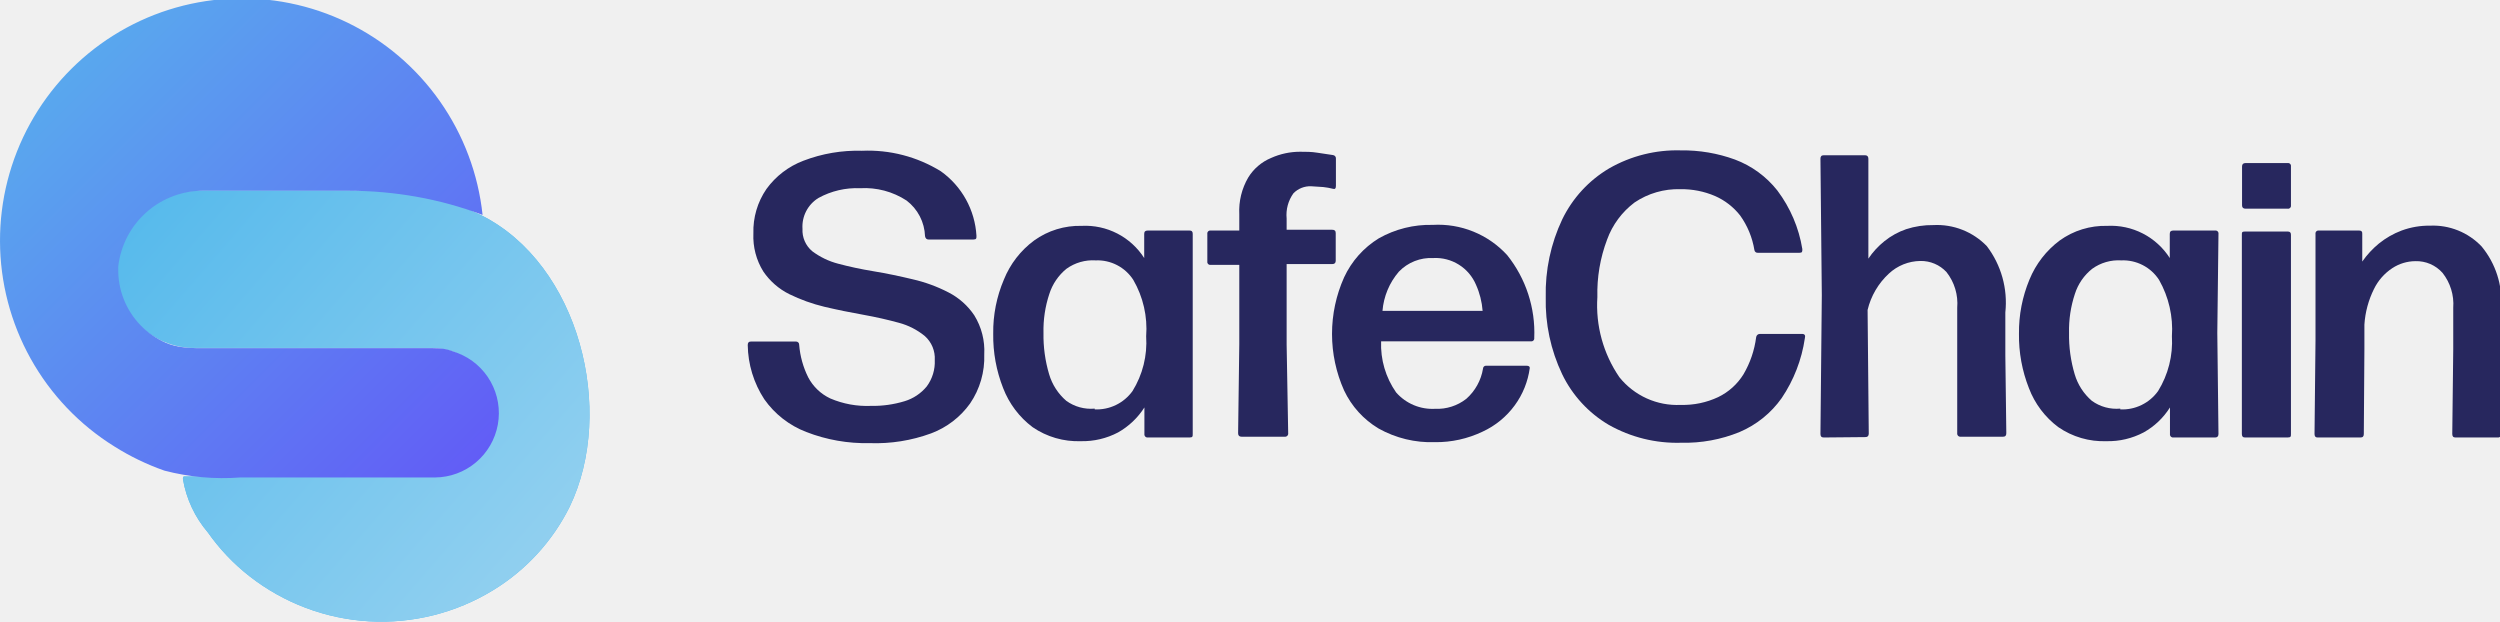
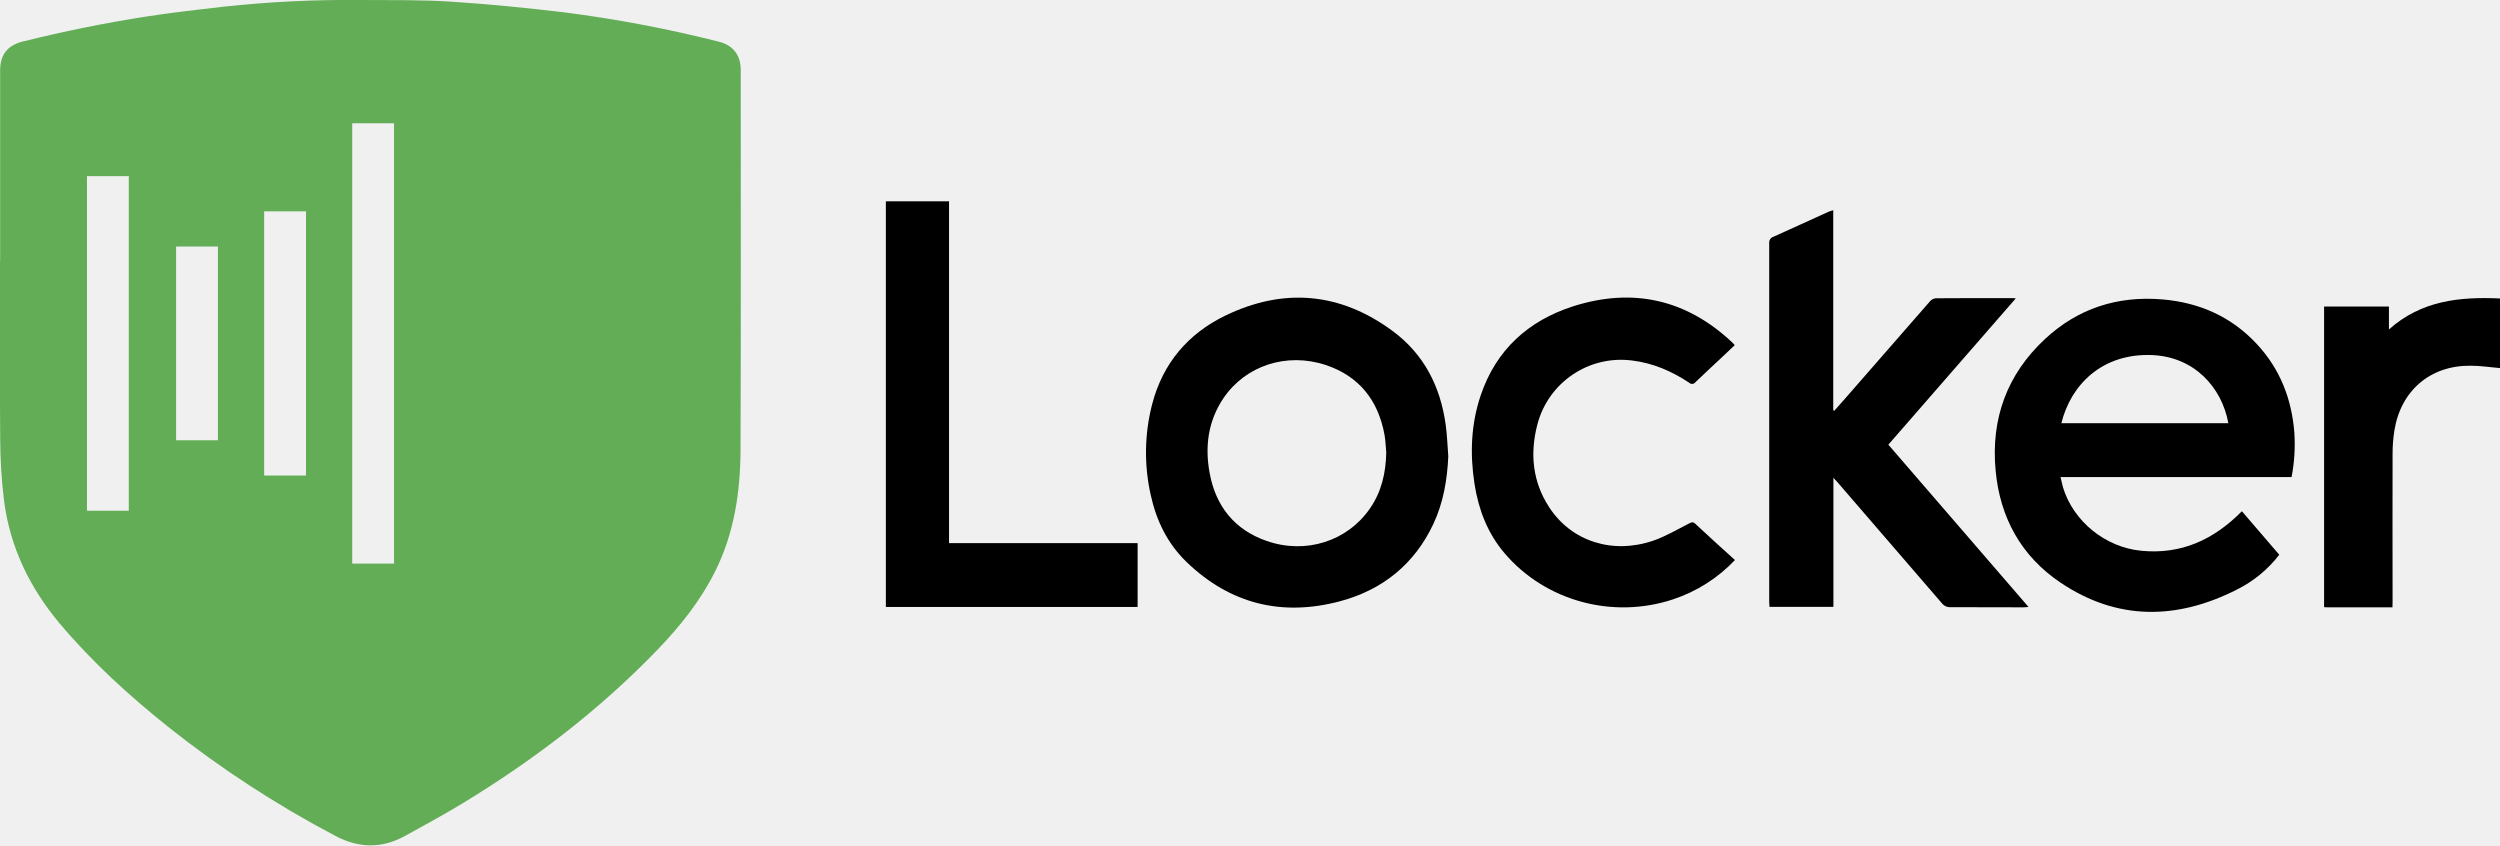
- <svg xmlns="http://www.w3.org/2000/svg" width="736" height="183" viewBox="0 0 736 183" fill="none">
-   <g clip-path="url(#clip0_26_76)">
-     <path d="M256.04 130.46C249.672 130.603 243.338 129.491 237.399 127.187C232.402 125.279 228.087 121.92 225.01 117.54C221.902 112.792 220.211 107.254 220.135 101.577C220.135 100.888 220.421 100.544 221.11 100.544H234.302C234.432 100.535 234.563 100.555 234.685 100.601C234.807 100.647 234.918 100.719 235.01 100.811C235.102 100.903 235.174 101.014 235.22 101.137C235.266 101.259 235.285 101.39 235.277 101.52C235.542 104.836 236.438 108.072 237.915 111.052C239.35 113.8 241.647 115.999 244.454 117.311C248.219 118.917 252.295 119.662 256.384 119.493C259.743 119.559 263.092 119.094 266.307 118.115C268.871 117.342 271.147 115.823 272.845 113.751C274.495 111.513 275.325 108.776 275.197 105.999C275.273 104.677 275.049 103.355 274.542 102.132C274.036 100.909 273.259 99.817 272.272 98.936C270.035 97.106 267.435 95.775 264.643 95.031C261.489 94.17 258.047 93.366 254.204 92.677C250.362 91.988 246.633 91.242 242.733 90.323C239.147 89.463 235.665 88.212 232.352 86.591C229.279 85.063 226.652 82.769 224.723 79.93C222.64 76.579 221.62 72.675 221.798 68.733C221.656 64.071 223.002 59.485 225.641 55.641C228.382 51.858 232.171 48.963 236.539 47.315C242.025 45.21 247.873 44.214 253.746 44.386C261.917 44.022 270.01 46.122 276.975 50.416C280.035 52.594 282.567 55.433 284.383 58.723C286.2 62.013 287.256 65.669 287.471 69.422C287.471 70.168 287.471 70.513 286.554 70.513H273.362C272.788 70.513 272.444 70.168 272.329 69.537C272.258 67.49 271.732 65.485 270.789 63.667C269.847 61.849 268.511 60.265 266.88 59.029C262.833 56.394 258.049 55.126 253.229 55.411C248.953 55.226 244.707 56.219 240.955 58.282C239.419 59.221 238.169 60.563 237.34 62.162C236.511 63.761 236.135 65.557 236.252 67.355C236.184 68.603 236.408 69.849 236.906 70.996C237.404 72.142 238.162 73.156 239.12 73.958C241.4 75.667 243.991 76.915 246.748 77.633C249.96 78.494 253.401 79.241 257.244 79.872C261.087 80.504 264.873 81.308 268.716 82.227C272.362 83.063 275.888 84.356 279.212 86.074C282.291 87.644 284.917 89.976 286.84 92.849C288.963 96.289 289.984 100.296 289.766 104.334C289.949 109.481 288.482 114.552 285.579 118.804C282.711 122.808 278.718 125.866 274.107 127.589C268.326 129.705 262.191 130.68 256.04 130.46V130.46Z" fill="#27275E" />
-     <path d="M336.855 68.847C336.855 68.158 337.199 67.871 337.888 67.871H350.219C350.85 67.871 351.137 68.158 351.137 68.847V98.017V127.761C351.137 128.45 351.137 128.795 350.219 128.795H337.945C337.805 128.814 337.662 128.8 337.529 128.755C337.395 128.71 337.273 128.634 337.173 128.534C337.073 128.434 336.998 128.312 336.953 128.178C336.907 128.044 336.894 127.901 336.913 127.761V119.952C334.972 123 332.313 125.524 329.169 127.302C325.795 129.077 322.026 129.966 318.214 129.886C313.153 130.065 308.168 128.616 303.99 125.751C300.084 122.813 297.083 118.833 295.329 114.267C293.317 109.17 292.323 103.727 292.404 98.247C292.329 92.764 293.404 87.326 295.558 82.284C297.405 77.707 300.482 73.731 304.449 70.8C308.519 67.873 313.434 66.36 318.444 66.493C322.075 66.304 325.691 67.082 328.925 68.746C332.159 70.41 334.895 72.902 336.855 75.968V68.847ZM322.287 120.526C324.443 120.62 326.589 120.176 328.531 119.234C330.473 118.292 332.151 116.881 333.414 115.129C336.404 110.303 337.808 104.66 337.429 98.993C337.872 93.206 336.552 87.42 333.643 82.399C332.457 80.56 330.812 79.063 328.87 78.056C326.929 77.049 324.758 76.566 322.573 76.657C319.507 76.461 316.467 77.333 313.97 79.126C311.603 81.05 309.849 83.625 308.923 86.533C307.694 90.234 307.112 94.119 307.202 98.017C307.13 102.136 307.691 106.242 308.865 110.19C309.761 113.226 311.514 115.938 313.913 118C316.336 119.751 319.31 120.567 322.287 120.296V120.526Z" fill="#27275E" />
-     <path d="M386.01 54.837C385.044 54.795 384.08 54.957 383.18 55.314C382.281 55.67 381.467 56.212 380.79 56.904C379.247 59.048 378.534 61.68 378.783 64.311V67.642H392.204C392.893 67.642 393.237 67.929 393.237 68.618V76.772C393.237 77.403 392.893 77.748 392.204 77.748H378.783V101.348L379.242 127.531C379.261 127.672 379.247 127.814 379.202 127.948C379.157 128.082 379.081 128.204 378.981 128.304C378.881 128.404 378.76 128.48 378.626 128.525C378.492 128.57 378.349 128.584 378.209 128.565H365.476C364.845 128.565 364.501 128.221 364.501 127.531L364.845 101.348V77.977H356.414C356.281 77.997 356.146 77.985 356.019 77.942C355.892 77.9 355.777 77.829 355.682 77.734C355.587 77.639 355.516 77.524 355.474 77.396C355.432 77.269 355.42 77.134 355.439 77.001V68.847C355.42 68.715 355.432 68.579 355.474 68.452C355.516 68.325 355.587 68.21 355.682 68.115C355.777 68.02 355.892 67.948 356.019 67.906C356.146 67.864 356.281 67.852 356.414 67.871H364.845V63.048C364.655 59.269 365.572 55.517 367.484 52.253C369.062 49.68 371.41 47.671 374.194 46.511C376.881 45.3 379.794 44.673 382.741 44.673C384.404 44.673 386.125 44.673 387.845 44.961L392.434 45.65C392.562 45.664 392.687 45.703 392.8 45.766C392.913 45.829 393.012 45.913 393.092 46.015C393.172 46.116 393.231 46.233 393.266 46.357C393.301 46.482 393.31 46.612 393.294 46.74V54.722C393.294 55.488 393.007 55.775 392.434 55.583C391.492 55.34 390.533 55.168 389.566 55.066L386.01 54.837Z" fill="#27275E" />
-     <path d="M422.431 130.173C416.643 130.373 410.91 128.983 405.855 126.153C401.436 123.513 397.902 119.615 395.703 114.956C393.358 109.719 392.146 104.044 392.146 98.304C392.146 92.565 393.358 86.89 395.703 81.652C397.902 76.901 401.454 72.906 405.913 70.168C410.752 67.431 416.244 66.062 421.8 66.206C425.884 65.967 429.969 66.642 433.759 68.182C437.549 69.721 440.948 72.087 443.711 75.106C449.231 82.007 452.064 90.678 451.683 99.51C451.702 99.643 451.691 99.778 451.648 99.905C451.606 100.033 451.535 100.148 451.44 100.243C451.345 100.338 451.23 100.409 451.103 100.451C450.976 100.494 450.841 100.506 450.708 100.486H406.601C406.388 105.85 407.94 111.135 411.017 115.531C412.439 117.152 414.211 118.429 416.198 119.264C418.186 120.1 420.337 120.473 422.489 120.354C425.799 120.506 429.054 119.467 431.666 117.425C434.289 115.12 436.032 111.974 436.598 108.525C436.598 108.407 436.622 108.29 436.669 108.182C436.716 108.073 436.784 107.976 436.87 107.895C436.956 107.814 437.058 107.752 437.169 107.712C437.28 107.672 437.398 107.656 437.516 107.664H449.332C450.058 107.664 450.402 107.894 450.364 108.353C449.828 112.32 448.31 116.091 445.948 119.32C443.504 122.669 440.246 125.337 436.484 127.072C432.099 129.17 427.291 130.231 422.431 130.173ZM407.002 91.529H436.484C436.285 88.87 435.625 86.266 434.534 83.834C433.5 81.39 431.74 79.324 429.493 77.916C427.246 76.509 424.62 75.829 421.972 75.968C420.091 75.87 418.211 76.178 416.459 76.871C414.708 77.565 413.126 78.627 411.82 79.987C409.036 83.228 407.349 87.268 407.002 91.529V91.529Z" fill="#27275E" />
-     <path d="M494.93 130.345C487.47 130.567 480.091 128.74 473.594 125.062C467.649 121.553 462.879 116.358 459.885 110.133C456.533 103.073 454.883 95.324 455.067 87.509C454.877 79.577 456.547 71.71 459.943 64.541C462.98 58.295 467.788 53.082 473.766 49.554C480.182 45.882 487.485 44.054 494.873 44.271C500.288 44.198 505.672 45.113 510.761 46.97C515.685 48.809 520.011 51.967 523.264 56.1C527.071 61.161 529.591 67.073 530.606 73.326C530.606 74.073 530.606 74.417 529.803 74.417H517.471C517.237 74.434 517.005 74.36 516.824 74.21C516.642 74.061 516.525 73.847 516.496 73.613C515.899 69.949 514.466 66.471 512.309 63.45C510.354 60.955 507.812 58.982 504.91 57.708C501.686 56.327 498.207 55.642 494.701 55.698C489.911 55.559 485.197 56.924 481.222 59.603C477.526 62.377 474.716 66.168 473.135 70.513C471.089 75.919 470.115 81.673 470.267 87.452C469.721 95.824 472.004 104.136 476.748 111.052C478.905 113.74 481.666 115.88 484.805 117.297C487.945 118.714 491.375 119.368 494.815 119.206C498.615 119.31 502.386 118.523 505.828 116.909C508.902 115.427 511.489 113.096 513.284 110.191C515.251 106.844 516.519 103.132 517.012 99.281C517.041 99.011 517.168 98.763 517.37 98.582C517.571 98.402 517.832 98.303 518.102 98.304H530.491C531.294 98.304 531.581 98.706 531.352 99.568C530.43 105.883 528.097 111.908 524.526 117.196C521.404 121.614 517.114 125.074 512.137 127.187C506.68 129.415 500.822 130.49 494.93 130.345Z" fill="#27275E" />
-     <path d="M536.915 128.795C536.227 128.795 535.94 128.45 535.94 127.761L536.341 86.935L535.94 46.74C535.94 46.051 536.227 45.707 536.915 45.707H549.075C549.706 45.707 550.05 46.051 550.05 46.74V76.14C551.362 74.183 552.968 72.44 554.81 70.972C556.717 69.449 558.87 68.264 561.177 67.469C563.77 66.63 566.482 66.223 569.207 66.264C572.117 66.115 575.025 66.591 577.735 67.661C580.446 68.731 582.897 70.369 584.923 72.465C589.166 78.036 591.116 85.022 590.371 91.988V104.563L590.658 127.532C590.658 128.221 590.371 128.565 589.74 128.565H577.237C577.097 128.584 576.954 128.57 576.82 128.525C576.686 128.48 576.565 128.404 576.465 128.304C576.365 128.204 576.289 128.083 576.244 127.948C576.199 127.814 576.185 127.672 576.204 127.532V104.563V90.61C576.523 86.833 575.395 83.077 573.05 80.102C572.071 79.045 570.881 78.207 569.556 77.643C568.232 77.079 566.803 76.801 565.364 76.829C561.91 76.867 558.595 78.199 556.072 80.561C552.978 83.423 550.802 87.141 549.82 91.242L550.164 127.646C550.164 128.335 549.82 128.68 549.189 128.68L536.915 128.795Z" fill="#27275E" />
-     <path d="M638.78 68.847C638.78 68.158 639.125 67.871 639.813 67.871H652.145C652.277 67.852 652.412 67.864 652.539 67.906C652.666 67.948 652.782 68.02 652.876 68.115C652.971 68.209 653.042 68.325 653.085 68.452C653.127 68.579 653.139 68.715 653.12 68.847L652.775 98.017L653.12 127.761C653.12 128.45 652.775 128.795 652.145 128.795H639.87C639.73 128.814 639.588 128.8 639.454 128.755C639.32 128.71 639.198 128.634 639.098 128.534C638.998 128.434 638.923 128.312 638.878 128.178C638.832 128.044 638.819 127.901 638.838 127.761V119.952C636.914 123.014 634.251 125.542 631.095 127.302C627.722 129.081 623.951 129.971 620.14 129.886C615.096 130.065 610.129 128.616 605.972 125.751C602.051 122.828 599.046 118.844 597.312 114.267C595.3 109.17 594.306 103.727 594.386 98.247C594.322 92.77 595.376 87.338 597.484 82.284C599.35 77.719 602.424 73.749 606.374 70.8C610.444 67.873 615.359 66.36 620.369 66.493C624 66.304 627.616 67.082 630.85 68.746C634.084 70.41 636.82 72.902 638.78 75.968V68.847ZM624.212 120.526C626.369 120.626 628.516 120.184 630.46 119.241C632.403 118.299 634.08 116.885 635.339 115.129C638.325 110.299 639.747 104.663 639.411 98.993C639.808 93.209 638.491 87.437 635.626 82.399C634.43 80.555 632.775 79.056 630.824 78.049C628.872 77.042 626.692 76.562 624.499 76.657C621.451 76.469 618.432 77.341 615.952 79.126C613.549 81.028 611.771 83.608 610.848 86.533C609.619 90.234 609.037 94.119 609.127 98.017C609.055 102.136 609.616 106.242 610.79 110.19C611.686 113.226 613.439 115.938 615.838 118C618.261 119.751 621.235 120.567 624.212 120.296V120.526Z" fill="#27275E" />
-     <path d="M674.456 127.761C674.456 128.45 674.456 128.795 673.481 128.795H660.92C660.289 128.795 660.002 128.45 660.002 127.761V97.845V69.135C660.002 68.446 660.002 68.159 660.92 68.159H673.481C674.169 68.159 674.456 68.446 674.456 69.135V97.845V127.761ZM674.456 60.464C674.476 60.597 674.464 60.732 674.421 60.859C674.379 60.987 674.308 61.102 674.213 61.197C674.119 61.292 674.003 61.363 673.876 61.405C673.749 61.447 673.614 61.459 673.481 61.44H661.092C660.404 61.44 660.06 61.096 660.06 60.464V48.98C660.06 48.348 660.404 48.004 661.092 48.004H673.481C673.614 47.984 673.749 47.996 673.876 48.039C674.003 48.081 674.119 48.152 674.213 48.247C674.308 48.342 674.379 48.458 674.421 48.585C674.464 48.712 674.476 48.847 674.456 48.98V60.464Z" fill="#27275E" />
-     <path d="M695.908 127.761C695.908 128.45 695.621 128.795 694.933 128.795H682.257C681.683 128.795 681.396 128.45 681.396 127.761L681.683 100.314V68.847C681.664 68.715 681.676 68.579 681.718 68.452C681.76 68.325 681.832 68.21 681.926 68.115C682.021 68.02 682.136 67.948 682.264 67.906C682.391 67.864 682.526 67.852 682.658 67.871H694.531C695.162 67.871 695.506 68.159 695.449 68.847V77.001C696.825 75.025 698.465 73.248 700.324 71.719C702.34 70.083 704.606 68.784 707.035 67.871C709.715 66.884 712.553 66.397 715.409 66.436C718.234 66.309 721.054 66.793 723.676 67.853C726.299 68.913 728.663 70.525 730.608 72.58C734.714 77.566 736.765 83.932 736.344 90.38V102.783V127.761C736.363 127.901 736.349 128.044 736.304 128.178C736.259 128.312 736.184 128.434 736.084 128.534C735.984 128.634 735.862 128.71 735.728 128.755C735.594 128.8 735.452 128.814 735.312 128.795H722.865C722.234 128.795 721.948 128.45 721.948 127.761L722.234 102.783V90.61C722.506 86.909 721.38 83.241 719.08 80.332C718.083 79.209 716.853 78.319 715.475 77.724C714.098 77.128 712.607 76.843 711.107 76.886C708.68 76.898 706.308 77.616 704.282 78.954C701.966 80.479 700.103 82.602 698.89 85.097C697.271 88.36 696.316 91.913 696.08 95.548V102.668L695.908 127.761Z" fill="#27275E" />
-     <path d="M54.087 140.279C54.087 140.279 55.349 140.279 55.636 140.279H57.185H126.013C128.644 140.325 131.259 139.842 133.701 138.859C136.143 137.875 138.363 136.411 140.229 134.553C142.096 132.695 143.571 130.481 144.567 128.042C145.564 125.603 146.061 122.989 146.03 120.354C145.781 115.519 143.693 110.963 140.195 107.621C136.696 104.279 132.053 102.404 127.217 102.381H57.758C54.497 102.449 51.259 101.82 48.26 100.537C45.261 99.253 42.57 97.344 40.367 94.936C38.163 92.529 36.497 89.679 35.481 86.577C34.464 83.474 34.12 80.19 34.471 76.944C34.588 75.997 34.76 75.057 34.988 74.13C36.531 68.835 39.782 64.2 44.233 60.949C48.684 57.697 54.086 56.013 59.594 56.157H98.653C108.519 56.157 113.394 56.158 116.549 56.559C125.247 57.267 133.742 59.563 141.614 63.335C170.636 77.805 181.304 121.043 167.711 149.179C162.666 159.338 154.851 167.859 145.17 173.755C134.211 180.459 121.469 183.655 108.648 182.916C95.826 182.178 83.535 177.539 73.416 169.621C68.734 165.958 64.618 161.624 61.2 156.759C57.379 152.296 54.842 146.877 53.858 141.083C53.858 141.083 53.858 141.083 53.858 140.738C53.862 140.65 53.884 140.563 53.924 140.484C53.963 140.405 54.019 140.335 54.087 140.279V140.279Z" fill="#57BAEC" />
-     <path d="M54.087 140.279C54.087 140.279 55.349 140.279 55.636 140.279H57.185H126.013C128.644 140.325 131.259 139.842 133.701 138.859C136.143 137.875 138.363 136.411 140.229 134.553C142.096 132.695 143.571 130.481 144.567 128.042C145.564 125.603 146.061 122.989 146.03 120.354C145.781 115.519 143.693 110.963 140.195 107.621C136.696 104.279 132.053 102.404 127.217 102.381H57.758C54.497 102.449 51.259 101.82 48.26 100.537C45.261 99.253 42.57 97.344 40.367 94.936C38.163 92.529 36.497 89.679 35.481 86.577C34.464 83.474 34.12 80.19 34.471 76.944C34.588 75.997 34.76 75.057 34.988 74.13C36.531 68.835 39.782 64.2 44.233 60.949C48.684 57.697 54.086 56.013 59.594 56.157H98.653C108.519 56.157 113.394 56.158 116.549 56.559C125.247 57.267 133.742 59.563 141.614 63.335C170.636 77.805 181.304 121.043 167.711 149.179C162.666 159.338 154.851 167.859 145.17 173.755C134.211 180.459 121.469 183.655 108.648 182.916C95.826 182.178 83.535 177.539 73.416 169.621C68.734 165.958 64.618 161.624 61.2 156.759C57.379 152.296 54.842 146.877 53.858 141.083C53.858 141.083 53.858 141.083 53.858 140.738C53.862 140.65 53.884 140.563 53.924 140.484C53.963 140.405 54.019 140.335 54.087 140.279V140.279Z" fill="url(#paint0_linear_26_76)" />
-     <path d="M133.5 103.5C131.383 102.65 129.78 102.523 127.5 102.5H117H58C54.927 102.455 51.651 102.143 48.832 100.919C46.012 99.695 43.463 97.924 41.33 95.709C39.197 93.494 37.523 90.878 36.406 88.012C35.287 85.146 34.747 82.087 34.815 79.011C34.79 78.82 34.79 78.627 34.815 78.437C35.526 72.236 38.515 66.521 43.2 62.404C47.886 58.286 53.933 56.06 60.167 56.157H102.554C116 56.157 129.52 58.5 142.072 63.278C140.79 51.245 136.47 39.737 129.52 29.836C122.569 19.936 113.217 11.968 102.342 6.685C91.468 1.401 79.429 -1.026 67.36 -0.367C55.29 0.291 43.586 4.014 33.35 10.45C23.114 16.886 14.682 25.824 8.848 36.422C3.013 47.02 -0.031 58.93 0.001 71.031C0.033 83.132 3.14 95.026 9.03 105.594C14.919 116.161 23.398 125.054 33.668 131.436C38.299 134.357 43.244 136.745 48.409 138.556C55.684 140.456 63.224 141.135 70.721 140.566H128.077C132.486 140.533 136.744 138.961 140.118 136.121C143.493 133.28 145.771 129.35 146.559 125.007C147.348 120.665 146.598 116.183 144.438 112.336C142.279 108.488 138.845 105.516 134.731 103.932L133.5 103.5Z" fill="url(#paint1_linear_26_76)" />
+ <svg xmlns="http://www.w3.org/2000/svg" viewBox="0 0 1041 352">
+   <defs>
+     <style>.cls-1{fill:#62ad56;}</style>
+   </defs>
+   <g id="Layer_2" data-name="Layer 2">
+     <g id="Logo_versions" data-name="Logo versions">
+       <path d="M954.21,198.66H858c.38,1.52.65,2.87,1,4.18,4.33,14.33,17.71,25.06,32.63,26.5,16.7,1.62,30.21-4.63,41.89-16.46L949.09,231a51.22,51.22,0,0,1-17.8,14.58c-24.9,12.57-49.64,12.9-73.22-2.93-16.41-11-25.3-27.1-27.1-46.79-2-21.42,4.7-39.91,20.51-54.64,13.71-12.79,30.21-18.11,48.91-16.55,15.48,1.3,28.82,7.22,39.44,18.68,9.62,10.37,14.46,22.84,15.54,36.85A72.6,72.6,0,0,1,954.21,198.66Zm-26.33-22.45c-2.72-15-14.26-27.69-31.87-28.36-20.65-.78-33.7,12.3-37.65,28.36Z" />
+       <path d="M763.36,87.52v83.33l.42.2c1.35-1.5,2.71-3,4-4.5q17.93-20.56,35.88-41.1a3.65,3.65,0,0,1,2.37-1.25c10.72-.09,21.44-.07,32.16-.07.25,0,.5.05,1.18.12-17.78,20.41-35.36,40.58-53.06,60.91l58.37,67.59c-.88.06-1.42.14-2,.14-10.34,0-20.67,0-31-.06a4.15,4.15,0,0,1-2.75-1.26q-22-25.45-44-51c-.37-.44-.78-.84-1.5-1.61v53.75H736.82c0-.61-.12-1.28-.12-2q0-74.71,0-149.43a2.54,2.54,0,0,1,1.8-2.71c7.71-3.43,15.37-7,23-10.44C762,88,762.57,87.8,763.36,87.52Z" />
+       <path d="M603.07,190c-.44,9.8-2.06,19.32-6.23,28.2-7.86,16.73-21.18,27.43-38.78,32.14-24.14,6.47-45.77,1.23-63.95-16.3-7.94-7.65-12.6-17.2-14.94-27.9a80.24,80.24,0,0,1,.61-37.92c4.44-17,15-29.33,30.46-36.81,24.26-11.71,47.78-9.72,69.64,6.41C593,147.51,599.81,161,602,176.94,602.59,181.26,602.72,185.65,603.07,190Zm-25.83-1.52c-.24-2.5-.29-5-.74-7.5-2.64-14.3-10.56-24.38-24.5-29-16.28-5.37-33.37.28-42.52,13.77-6.46,9.54-7.83,20.22-5.77,31.31,2.55,13.76,10.36,23.53,23.66,28.17,16.4,5.73,33.7.1,43.09-13.52C575.28,204.75,577.06,196.85,577.24,188.48Z" />
+       <path d="M368.87,252.74V83.83h26.31V226.16H473.7v26.58Z" />
+       <path d="M722.43,233.2a62.51,62.51,0,0,1-25.71,16.35c-25.18,8.38-53.22.76-70.22-19.19-7.11-8.34-10.86-18.21-12.52-28.91-1.93-12.47-1.47-24.83,2.6-36.87,6.39-18.9,19.78-31,38.36-37,25-8,47.5-2.94,66.7,15.34a9.8,9.8,0,0,1,.7.81c-2.07,1.95-4.06,3.85-6.07,5.73-3.43,3.23-6.9,6.41-10.29,9.68a1.72,1.72,0,0,1-2.6.23c-7.24-4.79-15-8.19-23.75-9.25a36,36,0,0,0-39.48,26.67c-3.15,12.11-2,23.89,5,34.54,9.24,14.11,26.3,19.58,43.24,13.81,5.19-1.77,10-4.68,14.94-7.17,1-.49,1.57-.81,2.51.06C711.24,223.09,716.75,228.05,722.43,233.2Z" />
+       <path d="M996.22,252.88H969c-.37,0-.75,0-1.25-.07V127.63h27v9.55c13.51-12.06,29.47-13.66,46.26-12.9v29c-4.07-.36-8.2-1-12.33-1-16.75-.12-29,10.38-31.66,27a61.92,61.92,0,0,0-.75,9.43c-.07,20.59,0,41.17,0,61.76Z" />
+       <path class="cls-1" d="M308.44,29.07c0-6.12-3.25-10.29-9.13-11.72A542,542,0,0,0,234.68,5.11C219,3.24,203.22,1.68,187.45.67,175.21-.11,162.91.09,150.64,0A488.07,488.07,0,0,0,92.92,2.8C82.51,4,72.1,5.18,61.75,6.76,44.18,9.45,26.77,13,9.51,17.28,3.19,18.85.06,22.71.06,29.26V108.7H0c0,24.51-.13,49,.08,73.52a220.69,220.69,0,0,0,1.59,26.21c2.49,19.29,10.64,36.21,23.08,51.06C38.26,275.55,53.68,289.61,70,302.65a446.14,446.14,0,0,0,69.76,45.47c9.76,5.16,19.44,5.23,29.09-.14,7.88-4.38,15.83-8.65,23.54-13.33,29.87-18.15,57.48-39.2,81.74-64.48,9.3-9.68,17.57-20.1,23.62-32.18,8-16,10.55-33.22,10.61-50.81C308.55,134.48,308.44,81.77,308.44,29.07ZM53.62,212.67H36.21V73.33H53.62Zm37.13-29.34H73.33V102.67H90.75ZM127.42,198H110V88h17.42Zm36.66,36.67H146.67V51.33h17.41Z" />
+     </g>
  </g>
-   <defs>
-     <linearGradient id="paint0_linear_26_76" x1="193.5" y1="183" x2="47" y2="56" gradientUnits="userSpaceOnUse">
-       <stop stop-color="#9FD5F0" />
-       <stop offset="1" stop-color="#57BAEC" />
-     </linearGradient>
-     <linearGradient id="paint1_linear_26_76" x1="-8" y1="-8.5" x2="141.5" y2="141" gradientUnits="userSpaceOnUse">
-       <stop stop-color="#57BAEC" />
-       <stop offset="1" stop-color="#625BF6" />
-     </linearGradient>
-     <clipPath id="clip0_26_76">
-       <rect width="736" height="183" fill="white" />
-     </clipPath>
-   </defs>
</svg>
